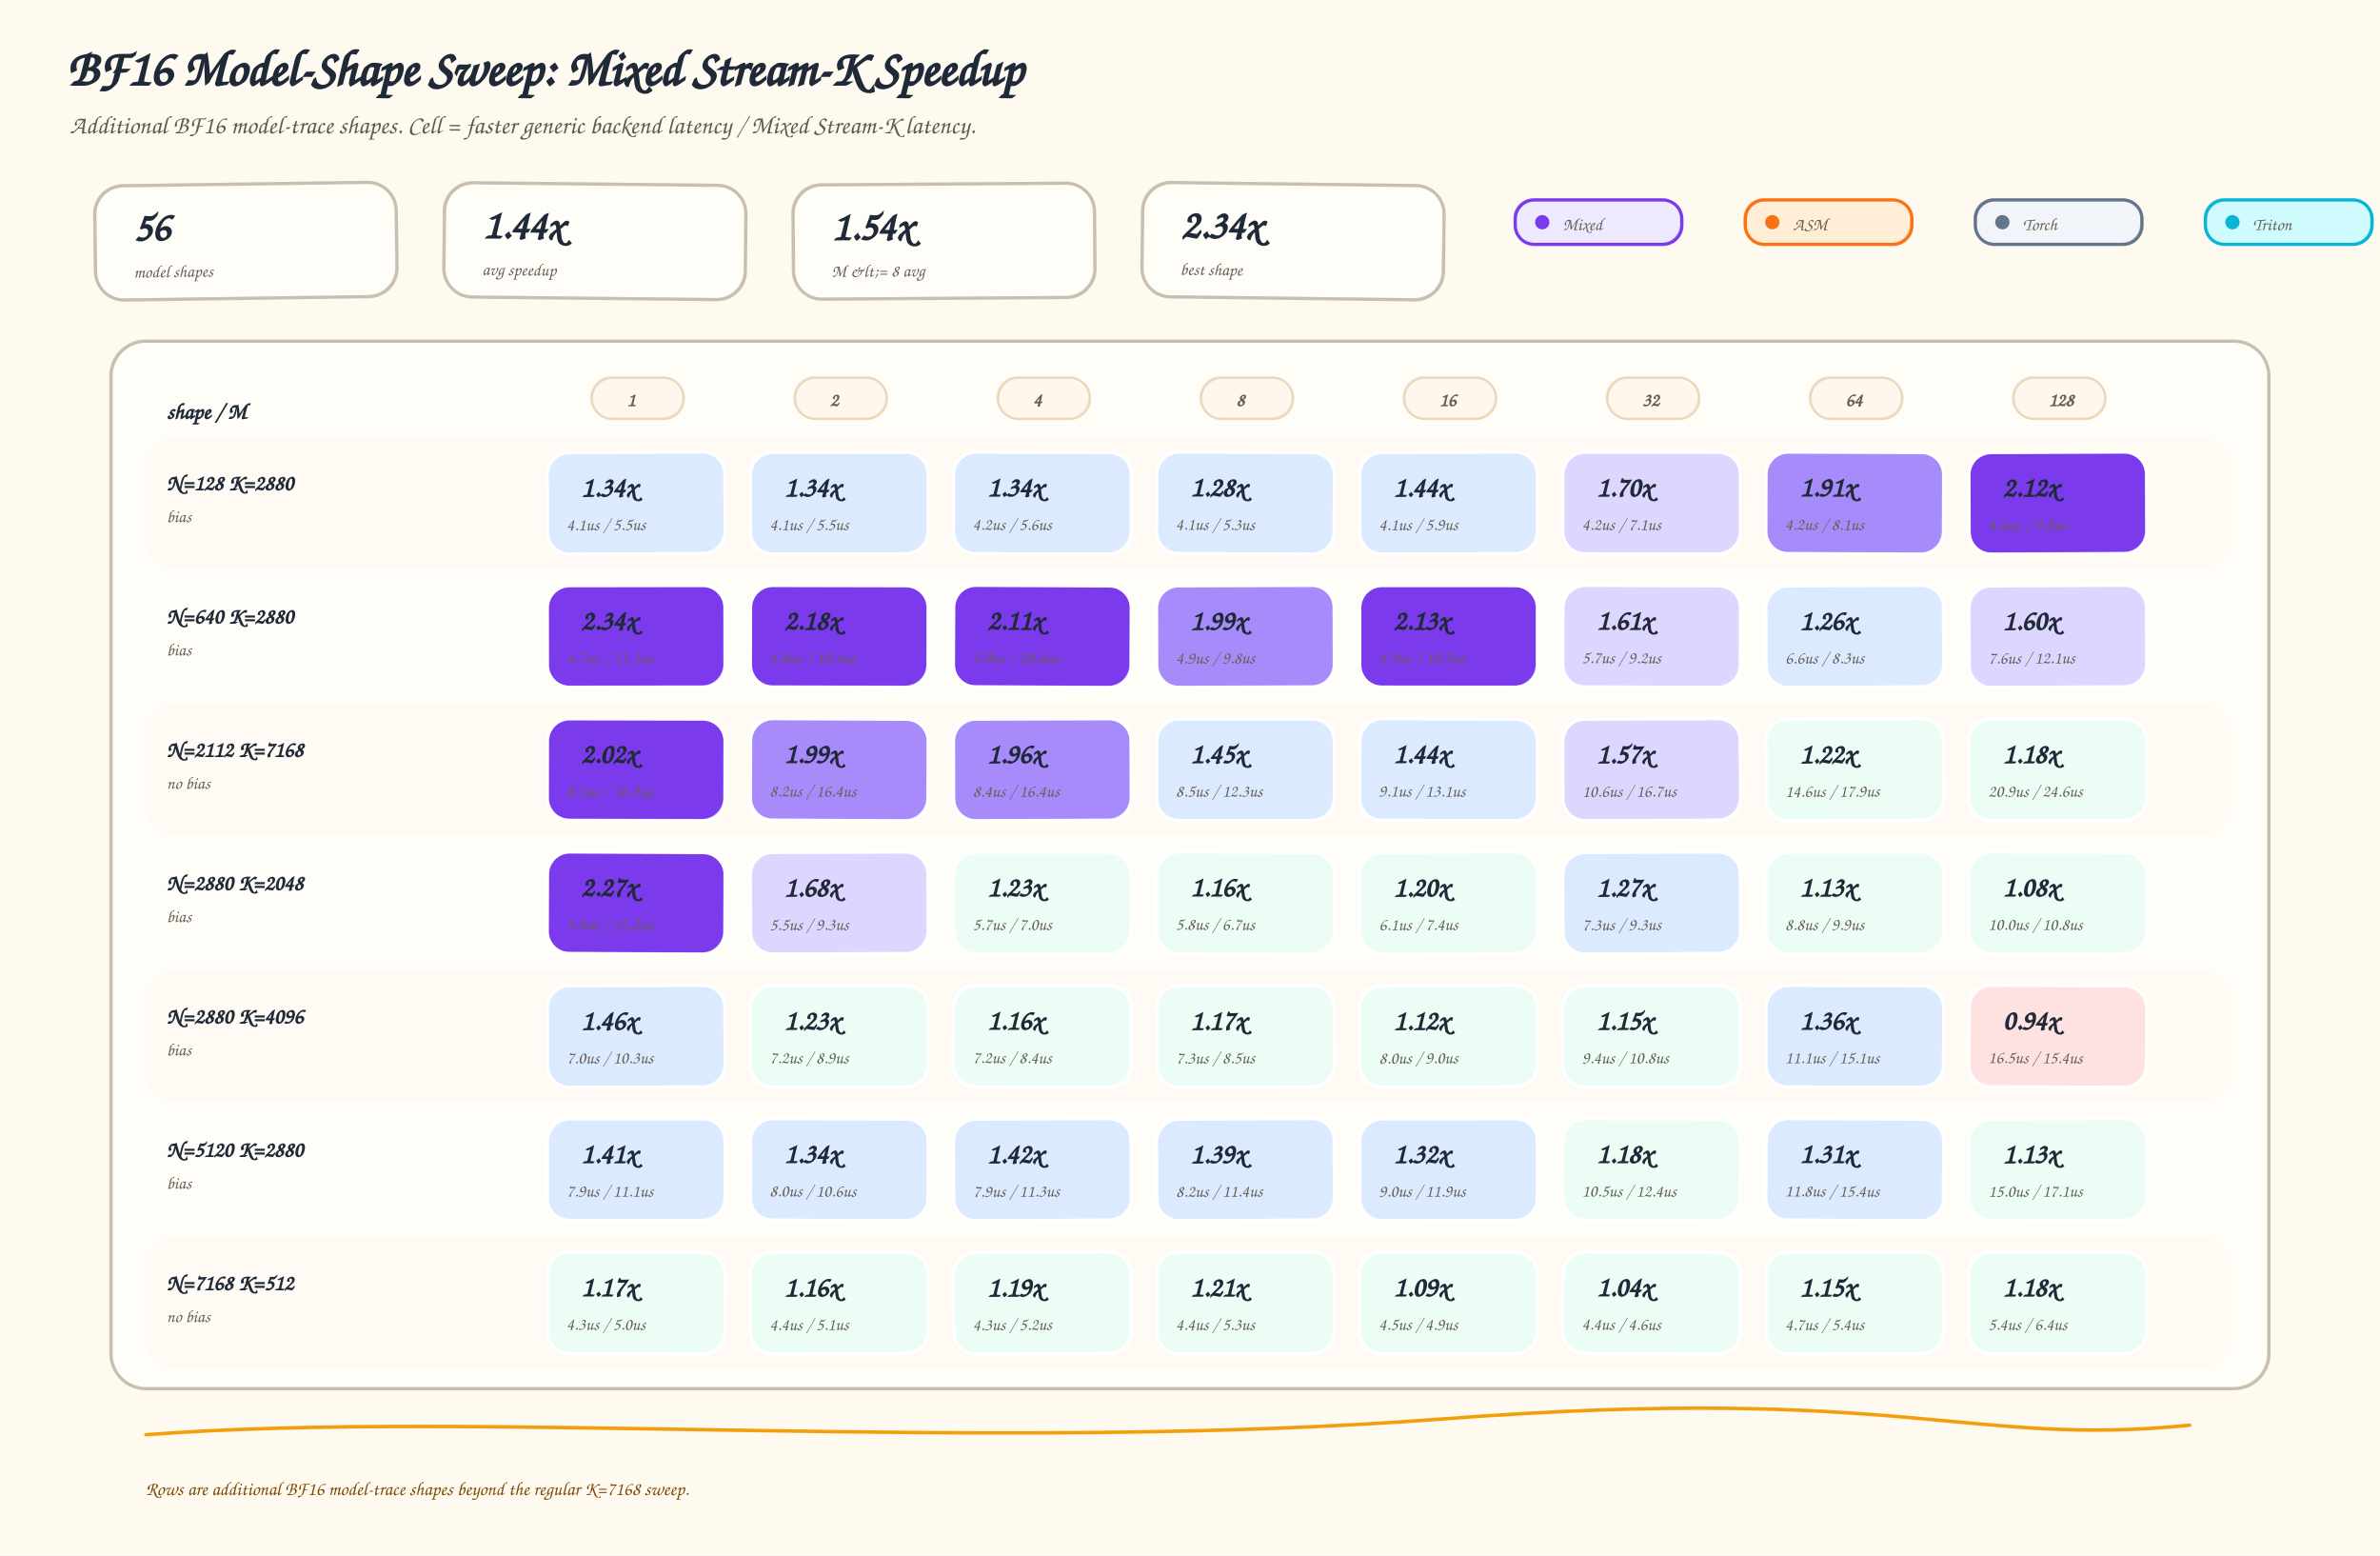
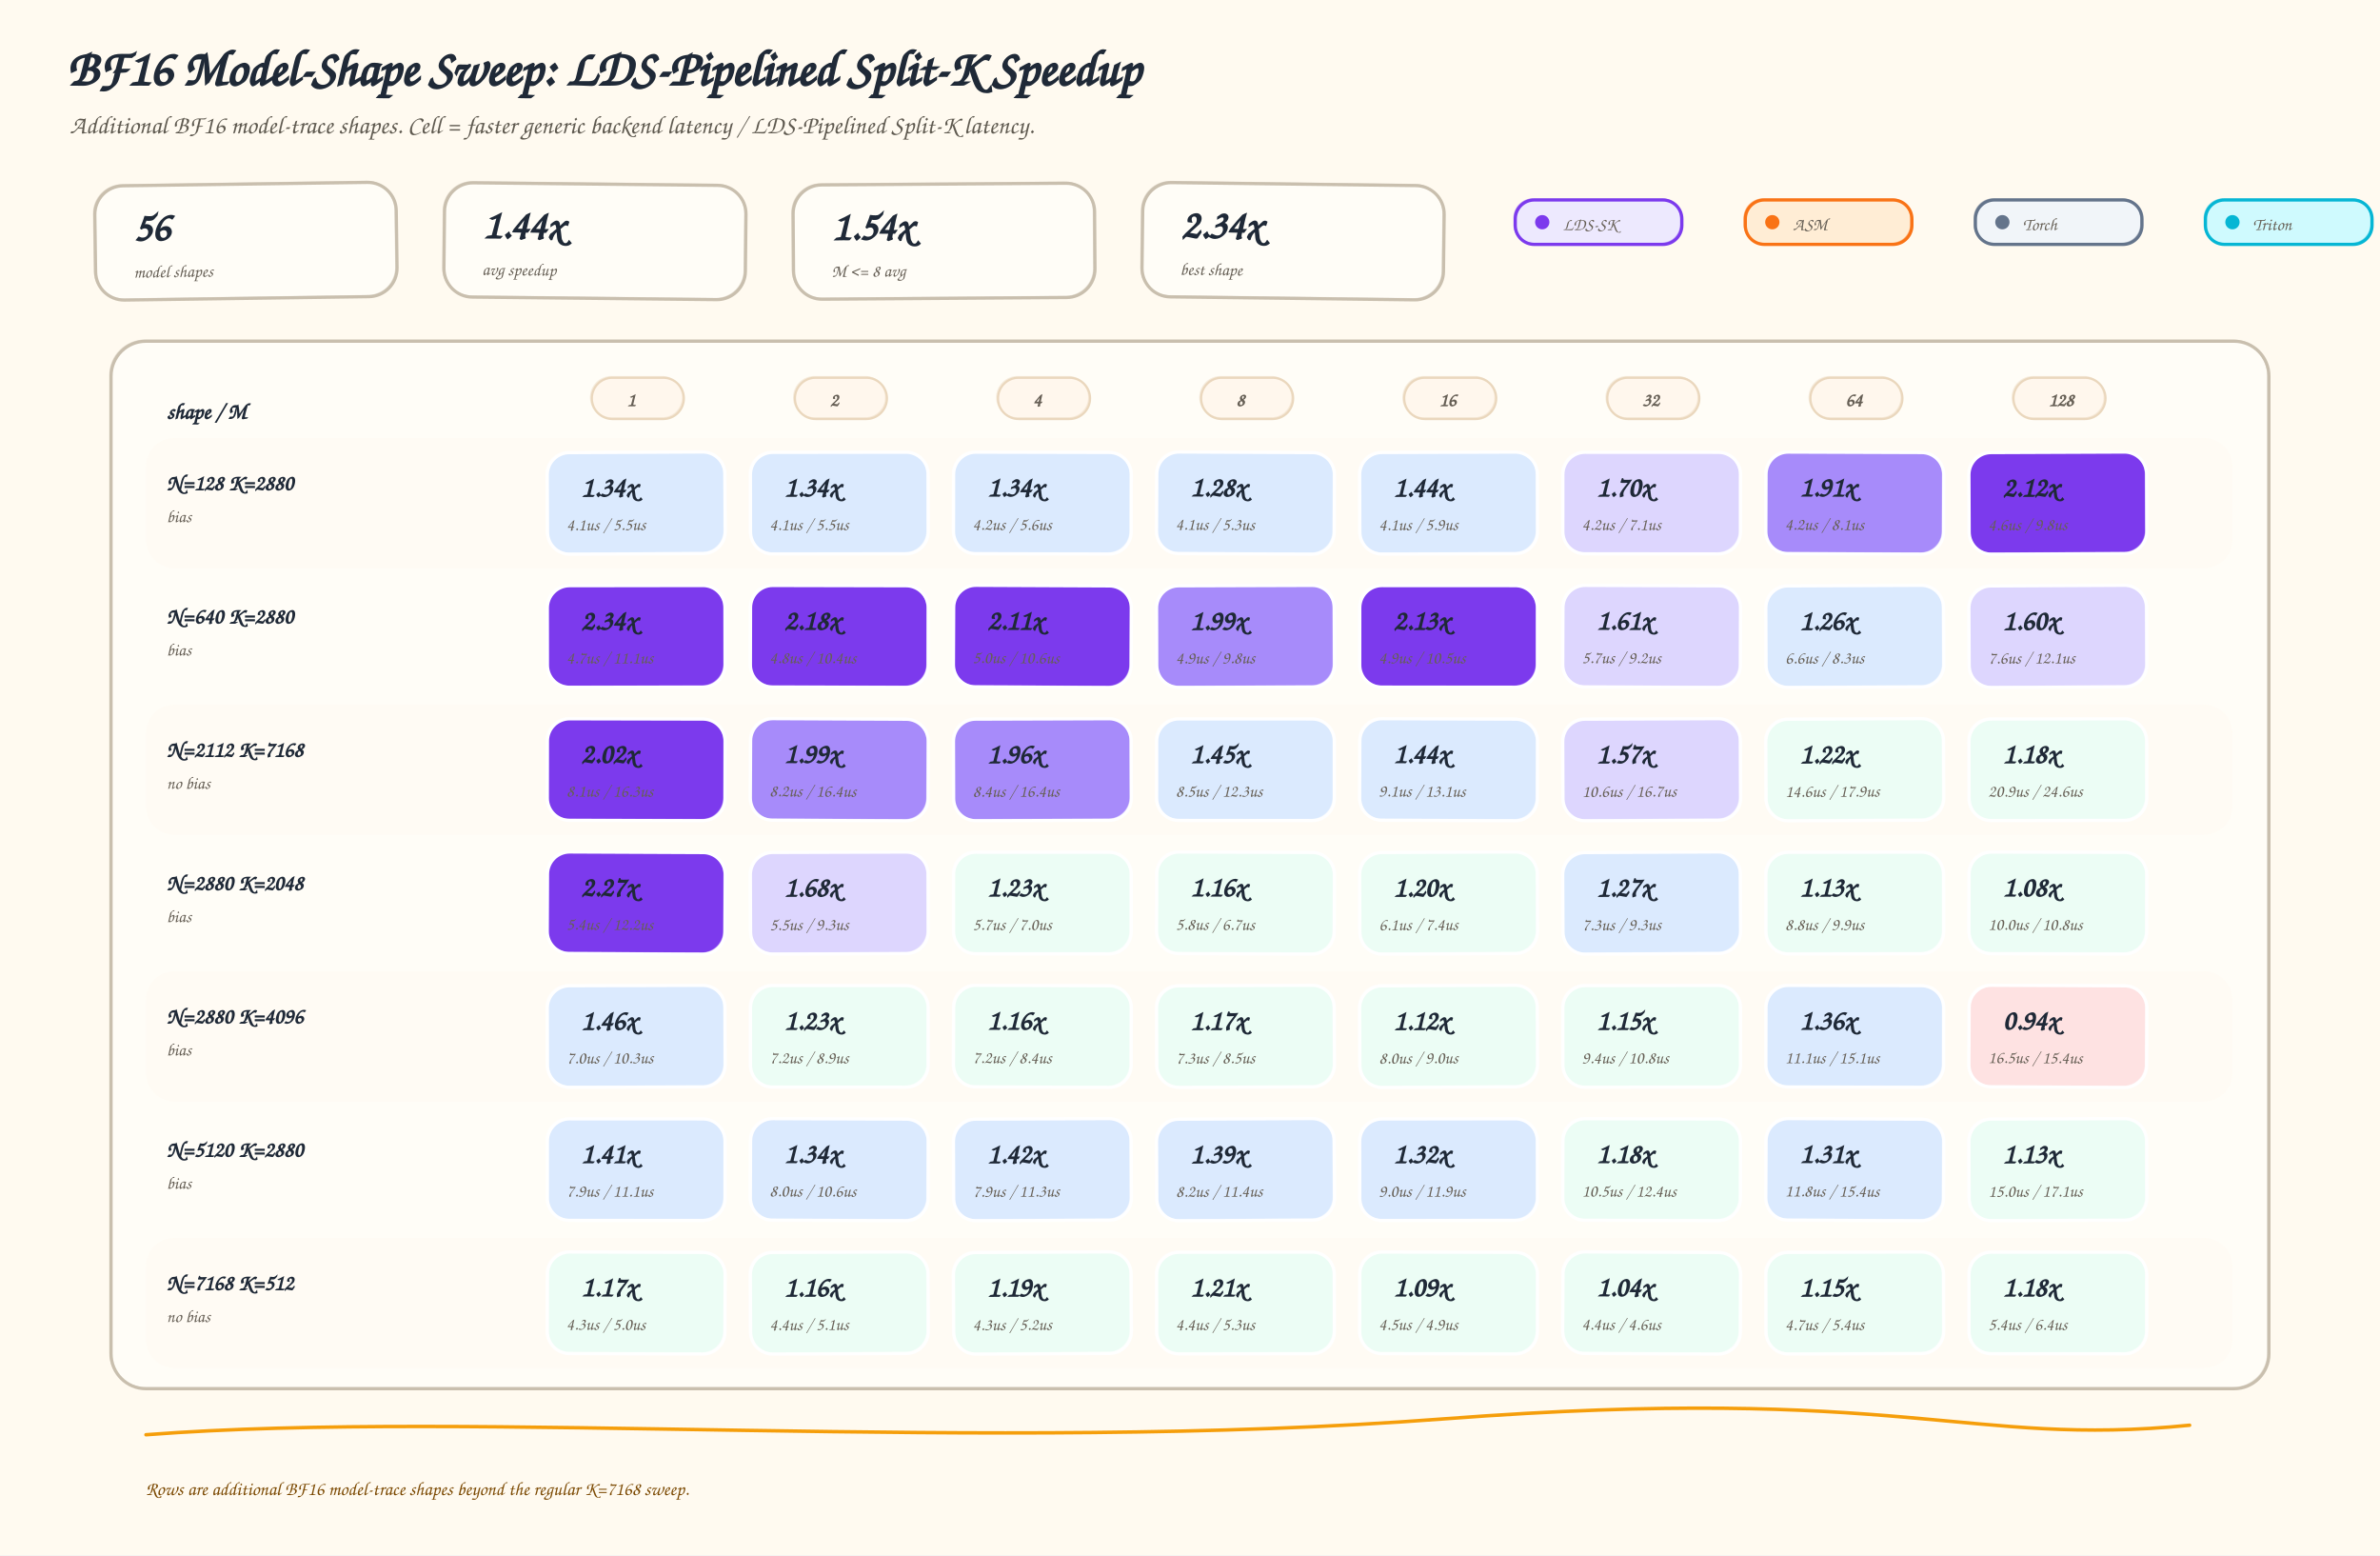
<svg xmlns="http://www.w3.org/2000/svg" width="1500" height="980" viewBox="0 0 1500 980" role="img" aria-labelledby="title desc">
  <defs>
    <marker id="arrow" markerWidth="10" markerHeight="10" refX="8" refY="4" orient="auto" markerUnits="strokeWidth">
      <path d="M0,0 C3,1 6,3 9,4 C6,5 3,7 0,8 Z" fill="#3f3f46" />
    </marker>
    <style>
    .bg{fill:#fffaf0}.paper{fill:#fffdf7;stroke:#c9bfae;stroke-width:2;rx:20}.stripe{fill:#fff7ed;opacity:.32}.plot{fill:#fffdf7;stroke:#c9bfae;stroke-width:2;rx:18}
    .title{font:800 32px "Comic Sans MS","Comic Neue","Chalkboard SE",cursive;fill:#1f2937}.subtitle{font:500 16px "Comic Sans MS","Comic Neue","Chalkboard SE",cursive;fill:#5f5a50}.section{font:800 18px "Comic Sans MS","Comic Neue","Chalkboard SE",cursive;fill:#1f2937}
    .label{font:700 14px "Comic Sans MS","Comic Neue","Chalkboard SE",cursive;fill:#1f2937}.small{font:500 13px "Comic Sans MS","Comic Neue","Chalkboard SE",cursive;fill:#5f5a50}.tiny{font:600 11px "Comic Sans MS","Comic Neue","Chalkboard SE",cursive;fill:#665f55}.axis{font:700 12px "Comic Sans MS","Comic Neue","Chalkboard SE",cursive;fill:#665f55}
    .num{font:800 18px "Comic Sans MS","Comic Neue","Chalkboard SE",cursive;fill:#1f2937}.stat{font:800 26px "Comic Sans MS","Comic Neue","Chalkboard SE",cursive;fill:#1f2937}.note{font:600 12px "Comic Sans MS","Comic Neue","Chalkboard SE",cursive;fill:#7c4a03}
    .grid{stroke:#e8dccd;stroke-width:1.15;stroke-dasharray:5 8}.axisline{stroke:#a89a89;stroke-width:1.8;stroke-linecap:round}
    .line{fill:none;stroke-linecap:round;stroke-linejoin:round}.dot{stroke:#fffdf7;stroke-width:2}.tag{fill:#fffdf7;stroke:#c9bfae;stroke-width:1.3;rx:8}
  </style>
  </defs>
  <rect class="bg" width="1500" height="980" />
-   <text x="42" y="54" class="title">BF16 Model-Shape Sweep: Mixed Stream-K Speedup</text>
-   <text x="44" y="84" class="subtitle">Additional BF16 model-trace shapes. Cell = faster generic backend latency / Mixed Stream-K latency.</text>
+   <text x="42" y="54" class="title">BF16 Model-Shape Sweep: LDS-Pipelined Split-K Speedup</text>
+   <text x="44" y="84" class="subtitle">Additional BF16 model-trace shapes. Cell = faster generic backend latency / LDS-Pipelined Split-K latency.</text>
  <g transform="rotate(-0.8 155 151)">
    <rect class="" x="60" y="116" width="190" height="72" rx="18" fill="#fffdf7" stroke="#c9bfae" stroke-width="2" />
    <rect x="59.3" y="115.4" width="190" height="72" rx="18" fill="none" stroke="#c9bfae" stroke-width="1" opacity="0.45" />
    <text x="84" y="151" class="stat">56</text>
    <text x="84" y="174" class="tiny">model shapes</text>
  </g>
  <g transform="rotate(0.6 375 151)">
    <rect class="" x="280" y="116" width="190" height="72" rx="18" fill="#fffdf7" stroke="#c9bfae" stroke-width="2" />
    <rect x="279.3" y="115.4" width="190" height="72" rx="18" fill="none" stroke="#c9bfae" stroke-width="1" opacity="0.45" />
    <text x="304" y="151" class="stat">1.44x</text>
    <text x="304" y="174" class="tiny">avg speedup</text>
  </g>
  <g transform="rotate(-0.4 595 151)">
    <rect class="" x="500" y="116" width="190" height="72" rx="18" fill="#fffdf7" stroke="#c9bfae" stroke-width="2" />
    <rect x="499.3" y="115.4" width="190" height="72" rx="18" fill="none" stroke="#c9bfae" stroke-width="1" opacity="0.45" />
    <text x="524" y="151" class="stat">1.54x</text>
-     <text x="524" y="174" class="tiny">M &amp;lt;= 8 avg</text>
+     <text x="524" y="174" class="tiny">M &lt;= 8 avg</text>
  </g>
  <g transform="rotate(0.7 815 151)">
    <rect class="" x="720" y="116" width="190" height="72" rx="18" fill="#fffdf7" stroke="#c9bfae" stroke-width="2" />
    <rect x="719.3" y="115.4" width="190" height="72" rx="18" fill="none" stroke="#c9bfae" stroke-width="1" opacity="0.45" />
    <text x="744" y="151" class="stat">2.34x</text>
    <text x="744" y="174" class="tiny">best shape</text>
  </g>
  <rect class="" x="955" y="126" width="105" height="28" rx="12" fill="#ede9fe" stroke="#7c3aed" stroke-width="2" />
  <rect x="954.3" y="125.4" width="105" height="28" rx="12" fill="none" stroke="#7c3aed" stroke-width="1" opacity="0.45" />
  <circle cx="972" cy="140" r="4.5" fill="#7c3aed" />
-   <text x="985" y="145" class="tiny">Mixed</text>
+   <text x="985" y="145" class="tiny">LDS-SK</text>
  <rect class="" x="1100" y="126" width="105" height="28" rx="12" fill="#ffedd5" stroke="#f97316" stroke-width="2" />
  <rect x="1099.3" y="125.4" width="105" height="28" rx="12" fill="none" stroke="#f97316" stroke-width="1" opacity="0.45" />
  <circle cx="1117" cy="140" r="4.5" fill="#f97316" />
  <text x="1130" y="145" class="tiny">ASM</text>
  <rect class="" x="1245" y="126" width="105" height="28" rx="12" fill="#f1f5f9" stroke="#64748b" stroke-width="2" />
  <rect x="1244.3" y="125.4" width="105" height="28" rx="12" fill="none" stroke="#64748b" stroke-width="1" opacity="0.45" />
  <circle cx="1262" cy="140" r="4.5" fill="#64748b" />
  <text x="1275" y="145" class="tiny">Torch</text>
  <rect class="" x="1390" y="126" width="105" height="28" rx="12" fill="#cffafe" stroke="#06b6d4" stroke-width="2" />
  <rect x="1389.3" y="125.4" width="105" height="28" rx="12" fill="none" stroke="#06b6d4" stroke-width="1" opacity="0.45" />
  <circle cx="1407" cy="140" r="4.5" fill="#06b6d4" />
  <text x="1420" y="145" class="tiny">Triton</text>
  <rect class="" x="70" y="215" width="1360" height="660" rx="22" fill="#fffdf7" stroke="#c9bfae" stroke-width="2" />
  <rect x="69.3" y="214.4" width="1360" height="660" rx="22" fill="none" stroke="#c9bfae" stroke-width="1" opacity="0.45" />
  <text x="105" y="264" class="label">shape / M</text>
  <rect class="" x="373" y="238" width="58" height="26" rx="13" fill="#fff7ed" stroke="#ead7bd" stroke-width="1.4" />
  <rect x="372.3" y="237.4" width="58" height="26" rx="13" fill="none" stroke="#ead7bd" stroke-width="1" opacity="0.45" />
  <text x="395" y="256" class="axis">1</text>
  <rect class="" x="501" y="238" width="58" height="26" rx="13" fill="#fff7ed" stroke="#ead7bd" stroke-width="1.4" />
  <rect x="500.3" y="237.4" width="58" height="26" rx="13" fill="none" stroke="#ead7bd" stroke-width="1" opacity="0.45" />
  <text x="523" y="256" class="axis">2</text>
  <rect class="" x="629" y="238" width="58" height="26" rx="13" fill="#fff7ed" stroke="#ead7bd" stroke-width="1.4" />
  <rect x="628.3" y="237.4" width="58" height="26" rx="13" fill="none" stroke="#ead7bd" stroke-width="1" opacity="0.45" />
  <text x="651" y="256" class="axis">4</text>
  <rect class="" x="757" y="238" width="58" height="26" rx="13" fill="#fff7ed" stroke="#ead7bd" stroke-width="1.4" />
  <rect x="756.3" y="237.4" width="58" height="26" rx="13" fill="none" stroke="#ead7bd" stroke-width="1" opacity="0.45" />
  <text x="779" y="256" class="axis">8</text>
  <rect class="" x="885" y="238" width="58" height="26" rx="13" fill="#fff7ed" stroke="#ead7bd" stroke-width="1.4" />
  <rect x="884.3" y="237.4" width="58" height="26" rx="13" fill="none" stroke="#ead7bd" stroke-width="1" opacity="0.45" />
  <text x="907" y="256" class="axis">16</text>
  <rect class="" x="1013" y="238" width="58" height="26" rx="13" fill="#fff7ed" stroke="#ead7bd" stroke-width="1.4" />
  <rect x="1012.3" y="237.4" width="58" height="26" rx="13" fill="none" stroke="#ead7bd" stroke-width="1" opacity="0.45" />
  <text x="1035" y="256" class="axis">32</text>
  <rect class="" x="1141" y="238" width="58" height="26" rx="13" fill="#fff7ed" stroke="#ead7bd" stroke-width="1.4" />
  <rect x="1140.3" y="237.4" width="58" height="26" rx="13" fill="none" stroke="#ead7bd" stroke-width="1" opacity="0.45" />
  <text x="1163" y="256" class="axis">64</text>
  <rect class="" x="1269" y="238" width="58" height="26" rx="13" fill="#fff7ed" stroke="#ead7bd" stroke-width="1.4" />
  <rect x="1268.3" y="237.4" width="58" height="26" rx="13" fill="none" stroke="#ead7bd" stroke-width="1" opacity="0.45" />
  <text x="1291" y="256" class="axis">128</text>
  <rect class="stripe" x="92" y="276" width="1315" height="82" rx="18" />
  <text x="105" y="309" class="label">N=128  K=2880</text>
  <text x="105" y="329" class="tiny">bias</text>
  <g transform="rotate(-0.28 401 317)">
    <rect class="" x="345" y="285" width="112" height="64" rx="14" fill="#dbeafe" stroke="#ffffff" stroke-width="2" />
    <rect x="344.3" y="284.4" width="112" height="64" rx="14" fill="none" stroke="#ffffff" stroke-width="1" opacity="0.45" />
    <text x="366" y="313" class="num" fill="#1f2937">1.34x</text>
    <text x="357" y="334" class="tiny" fill="#1f2937">4.1us / 5.5us</text>
  </g>
  <g transform="rotate(-0.08 529 317)">
    <rect class="" x="473" y="285" width="112" height="64" rx="14" fill="#dbeafe" stroke="#ffffff" stroke-width="2" />
    <rect x="472.3" y="284.4" width="112" height="64" rx="14" fill="none" stroke="#ffffff" stroke-width="1" opacity="0.45" />
    <text x="494" y="313" class="num" fill="#1f2937">1.34x</text>
    <text x="485" y="334" class="tiny" fill="#1f2937">4.1us / 5.5us</text>
  </g>
  <g transform="rotate(0.12 657 317)">
    <rect class="" x="601" y="285" width="112" height="64" rx="14" fill="#dbeafe" stroke="#ffffff" stroke-width="2" />
    <rect x="600.3" y="284.4" width="112" height="64" rx="14" fill="none" stroke="#ffffff" stroke-width="1" opacity="0.45" />
    <text x="622" y="313" class="num" fill="#1f2937">1.34x</text>
    <text x="613" y="334" class="tiny" fill="#1f2937">4.2us / 5.6us</text>
  </g>
  <g transform="rotate(0.26 785 317)">
    <rect class="" x="729" y="285" width="112" height="64" rx="14" fill="#dbeafe" stroke="#ffffff" stroke-width="2" />
    <rect x="728.3" y="284.4" width="112" height="64" rx="14" fill="none" stroke="#ffffff" stroke-width="1" opacity="0.45" />
    <text x="750" y="313" class="num" fill="#1f2937">1.28x</text>
    <text x="741" y="334" class="tiny" fill="#1f2937">4.1us / 5.3us</text>
  </g>
  <g transform="rotate(-0.18 913 317)">
    <rect class="" x="857" y="285" width="112" height="64" rx="14" fill="#dbeafe" stroke="#ffffff" stroke-width="2" />
    <rect x="856.3" y="284.4" width="112" height="64" rx="14" fill="none" stroke="#ffffff" stroke-width="1" opacity="0.45" />
    <text x="878" y="313" class="num" fill="#1f2937">1.44x</text>
    <text x="869" y="334" class="tiny" fill="#1f2937">4.1us / 5.9us</text>
  </g>
  <g transform="rotate(0.03 1041 317)">
    <rect class="" x="985" y="285" width="112" height="64" rx="14" fill="#ddd6fe" stroke="#ffffff" stroke-width="2" />
    <rect x="984.3" y="284.4" width="112" height="64" rx="14" fill="none" stroke="#ffffff" stroke-width="1" opacity="0.45" />
    <text x="1006" y="313" class="num" fill="#1f2937">1.70x</text>
    <text x="997" y="334" class="tiny" fill="#1f2937">4.2us / 7.1us</text>
  </g>
  <g transform="rotate(0.20 1169 317)">
    <rect class="" x="1113" y="285" width="112" height="64" rx="14" fill="#a78bfa" stroke="#ffffff" stroke-width="2" />
    <rect x="1112.3" y="284.4" width="112" height="64" rx="14" fill="none" stroke="#ffffff" stroke-width="1" opacity="0.45" />
    <text x="1134" y="313" class="num" fill="#fffdf7">1.91x</text>
    <text x="1125" y="334" class="tiny" fill="#fffdf7">4.2us / 8.1us</text>
  </g>
  <g transform="rotate(-0.24 1297 317)">
    <rect class="" x="1241" y="285" width="112" height="64" rx="14" fill="#7c3aed" stroke="#ffffff" stroke-width="2" />
    <rect x="1240.3" y="284.4" width="112" height="64" rx="14" fill="none" stroke="#ffffff" stroke-width="1" opacity="0.45" />
    <text x="1262" y="313" class="num" fill="#fffdf7">2.12x</text>
    <text x="1253" y="334" class="tiny" fill="#fffdf7">4.6us / 9.8us</text>
  </g>
  <text x="105" y="393" class="label">N=640  K=2880</text>
  <text x="105" y="413" class="tiny">bias</text>
  <g transform="rotate(-0.08 401 401)">
    <rect class="" x="345" y="369" width="112" height="64" rx="14" fill="#7c3aed" stroke="#ffffff" stroke-width="2" />
    <rect x="344.3" y="368.4" width="112" height="64" rx="14" fill="none" stroke="#ffffff" stroke-width="1" opacity="0.45" />
    <text x="366" y="397" class="num" fill="#fffdf7">2.34x</text>
    <text x="357" y="418" class="tiny" fill="#fffdf7">4.7us / 11.1us</text>
  </g>
  <g transform="rotate(0.12 529 401)">
    <rect class="" x="473" y="369" width="112" height="64" rx="14" fill="#7c3aed" stroke="#ffffff" stroke-width="2" />
    <rect x="472.3" y="368.4" width="112" height="64" rx="14" fill="none" stroke="#ffffff" stroke-width="1" opacity="0.45" />
    <text x="494" y="397" class="num" fill="#fffdf7">2.18x</text>
    <text x="485" y="418" class="tiny" fill="#fffdf7">4.8us / 10.4us</text>
  </g>
  <g transform="rotate(0.26 657 401)">
    <rect class="" x="601" y="369" width="112" height="64" rx="14" fill="#7c3aed" stroke="#ffffff" stroke-width="2" />
    <rect x="600.3" y="368.4" width="112" height="64" rx="14" fill="none" stroke="#ffffff" stroke-width="1" opacity="0.45" />
    <text x="622" y="397" class="num" fill="#fffdf7">2.11x</text>
    <text x="613" y="418" class="tiny" fill="#fffdf7">5.0us / 10.6us</text>
  </g>
  <g transform="rotate(-0.18 785 401)">
    <rect class="" x="729" y="369" width="112" height="64" rx="14" fill="#a78bfa" stroke="#ffffff" stroke-width="2" />
    <rect x="728.3" y="368.4" width="112" height="64" rx="14" fill="none" stroke="#ffffff" stroke-width="1" opacity="0.45" />
    <text x="750" y="397" class="num" fill="#fffdf7">1.99x</text>
    <text x="741" y="418" class="tiny" fill="#fffdf7">4.9us / 9.8us</text>
  </g>
  <g transform="rotate(0.03 913 401)">
    <rect class="" x="857" y="369" width="112" height="64" rx="14" fill="#7c3aed" stroke="#ffffff" stroke-width="2" />
    <rect x="856.3" y="368.4" width="112" height="64" rx="14" fill="none" stroke="#ffffff" stroke-width="1" opacity="0.45" />
    <text x="878" y="397" class="num" fill="#fffdf7">2.13x</text>
    <text x="869" y="418" class="tiny" fill="#fffdf7">4.9us / 10.5us</text>
  </g>
  <g transform="rotate(0.20 1041 401)">
    <rect class="" x="985" y="369" width="112" height="64" rx="14" fill="#ddd6fe" stroke="#ffffff" stroke-width="2" />
    <rect x="984.3" y="368.4" width="112" height="64" rx="14" fill="none" stroke="#ffffff" stroke-width="1" opacity="0.45" />
    <text x="1006" y="397" class="num" fill="#1f2937">1.61x</text>
    <text x="997" y="418" class="tiny" fill="#1f2937">5.7us / 9.2us</text>
  </g>
  <g transform="rotate(-0.24 1169 401)">
    <rect class="" x="1113" y="369" width="112" height="64" rx="14" fill="#dbeafe" stroke="#ffffff" stroke-width="2" />
    <rect x="1112.3" y="368.4" width="112" height="64" rx="14" fill="none" stroke="#ffffff" stroke-width="1" opacity="0.45" />
    <text x="1134" y="397" class="num" fill="#1f2937">1.26x</text>
    <text x="1125" y="418" class="tiny" fill="#1f2937">6.6us / 8.3us</text>
  </g>
  <g transform="rotate(-0.28 1297 401)">
    <rect class="" x="1241" y="369" width="112" height="64" rx="14" fill="#ddd6fe" stroke="#ffffff" stroke-width="2" />
    <rect x="1240.3" y="368.4" width="112" height="64" rx="14" fill="none" stroke="#ffffff" stroke-width="1" opacity="0.45" />
    <text x="1262" y="397" class="num" fill="#1f2937">1.60x</text>
    <text x="1253" y="418" class="tiny" fill="#1f2937">7.6us / 12.1us</text>
  </g>
  <rect class="stripe" x="92" y="444" width="1315" height="82" rx="18" />
  <text x="105" y="477" class="label">N=2112  K=7168</text>
  <text x="105" y="497" class="tiny">no bias</text>
  <g transform="rotate(0.12 401 485)">
    <rect class="" x="345" y="453" width="112" height="64" rx="14" fill="#7c3aed" stroke="#ffffff" stroke-width="2" />
    <rect x="344.3" y="452.4" width="112" height="64" rx="14" fill="none" stroke="#ffffff" stroke-width="1" opacity="0.45" />
    <text x="366" y="481" class="num" fill="#fffdf7">2.02x</text>
    <text x="357" y="502" class="tiny" fill="#fffdf7">8.1us / 16.3us</text>
  </g>
  <g transform="rotate(0.26 529 485)">
    <rect class="" x="473" y="453" width="112" height="64" rx="14" fill="#a78bfa" stroke="#ffffff" stroke-width="2" />
    <rect x="472.3" y="452.4" width="112" height="64" rx="14" fill="none" stroke="#ffffff" stroke-width="1" opacity="0.45" />
    <text x="494" y="481" class="num" fill="#fffdf7">1.99x</text>
    <text x="485" y="502" class="tiny" fill="#fffdf7">8.2us / 16.4us</text>
  </g>
  <g transform="rotate(-0.18 657 485)">
    <rect class="" x="601" y="453" width="112" height="64" rx="14" fill="#a78bfa" stroke="#ffffff" stroke-width="2" />
    <rect x="600.3" y="452.4" width="112" height="64" rx="14" fill="none" stroke="#ffffff" stroke-width="1" opacity="0.45" />
    <text x="622" y="481" class="num" fill="#fffdf7">1.96x</text>
    <text x="613" y="502" class="tiny" fill="#fffdf7">8.4us / 16.4us</text>
  </g>
  <g transform="rotate(0.03 785 485)">
    <rect class="" x="729" y="453" width="112" height="64" rx="14" fill="#dbeafe" stroke="#ffffff" stroke-width="2" />
    <rect x="728.3" y="452.4" width="112" height="64" rx="14" fill="none" stroke="#ffffff" stroke-width="1" opacity="0.45" />
    <text x="750" y="481" class="num" fill="#1f2937">1.45x</text>
    <text x="741" y="502" class="tiny" fill="#1f2937">8.5us / 12.3us</text>
  </g>
  <g transform="rotate(0.20 913 485)">
    <rect class="" x="857" y="453" width="112" height="64" rx="14" fill="#dbeafe" stroke="#ffffff" stroke-width="2" />
    <rect x="856.3" y="452.4" width="112" height="64" rx="14" fill="none" stroke="#ffffff" stroke-width="1" opacity="0.45" />
    <text x="878" y="481" class="num" fill="#1f2937">1.44x</text>
    <text x="869" y="502" class="tiny" fill="#1f2937">9.1us / 13.1us</text>
  </g>
  <g transform="rotate(-0.24 1041 485)">
    <rect class="" x="985" y="453" width="112" height="64" rx="14" fill="#ddd6fe" stroke="#ffffff" stroke-width="2" />
    <rect x="984.3" y="452.4" width="112" height="64" rx="14" fill="none" stroke="#ffffff" stroke-width="1" opacity="0.45" />
    <text x="1006" y="481" class="num" fill="#1f2937">1.57x</text>
    <text x="997" y="502" class="tiny" fill="#1f2937">10.6us / 16.7us</text>
  </g>
  <g transform="rotate(-0.28 1169 485)">
    <rect class="" x="1113" y="453" width="112" height="64" rx="14" fill="#ecfdf5" stroke="#ffffff" stroke-width="2" />
    <rect x="1112.3" y="452.4" width="112" height="64" rx="14" fill="none" stroke="#ffffff" stroke-width="1" opacity="0.45" />
    <text x="1134" y="481" class="num" fill="#1f2937">1.22x</text>
    <text x="1125" y="502" class="tiny" fill="#1f2937">14.6us / 17.9us</text>
  </g>
  <g transform="rotate(-0.08 1297 485)">
    <rect class="" x="1241" y="453" width="112" height="64" rx="14" fill="#ecfdf5" stroke="#ffffff" stroke-width="2" />
    <rect x="1240.3" y="452.4" width="112" height="64" rx="14" fill="none" stroke="#ffffff" stroke-width="1" opacity="0.45" />
    <text x="1262" y="481" class="num" fill="#1f2937">1.18x</text>
    <text x="1253" y="502" class="tiny" fill="#1f2937">20.9us / 24.6us</text>
  </g>
  <text x="105" y="561" class="label">N=2880  K=2048</text>
  <text x="105" y="581" class="tiny">bias</text>
  <g transform="rotate(0.26 401 569)">
    <rect class="" x="345" y="537" width="112" height="64" rx="14" fill="#7c3aed" stroke="#ffffff" stroke-width="2" />
    <rect x="344.3" y="536.4" width="112" height="64" rx="14" fill="none" stroke="#ffffff" stroke-width="1" opacity="0.45" />
    <text x="366" y="565" class="num" fill="#fffdf7">2.27x</text>
    <text x="357" y="586" class="tiny" fill="#fffdf7">5.4us / 12.2us</text>
  </g>
  <g transform="rotate(-0.18 529 569)">
    <rect class="" x="473" y="537" width="112" height="64" rx="14" fill="#ddd6fe" stroke="#ffffff" stroke-width="2" />
    <rect x="472.3" y="536.4" width="112" height="64" rx="14" fill="none" stroke="#ffffff" stroke-width="1" opacity="0.45" />
    <text x="494" y="565" class="num" fill="#1f2937">1.68x</text>
    <text x="485" y="586" class="tiny" fill="#1f2937">5.5us / 9.3us</text>
  </g>
  <g transform="rotate(0.03 657 569)">
    <rect class="" x="601" y="537" width="112" height="64" rx="14" fill="#ecfdf5" stroke="#ffffff" stroke-width="2" />
    <rect x="600.3" y="536.4" width="112" height="64" rx="14" fill="none" stroke="#ffffff" stroke-width="1" opacity="0.45" />
    <text x="622" y="565" class="num" fill="#1f2937">1.23x</text>
    <text x="613" y="586" class="tiny" fill="#1f2937">5.7us / 7.0us</text>
  </g>
  <g transform="rotate(0.20 785 569)">
    <rect class="" x="729" y="537" width="112" height="64" rx="14" fill="#ecfdf5" stroke="#ffffff" stroke-width="2" />
    <rect x="728.3" y="536.4" width="112" height="64" rx="14" fill="none" stroke="#ffffff" stroke-width="1" opacity="0.45" />
    <text x="750" y="565" class="num" fill="#1f2937">1.16x</text>
    <text x="741" y="586" class="tiny" fill="#1f2937">5.8us / 6.7us</text>
  </g>
  <g transform="rotate(-0.24 913 569)">
    <rect class="" x="857" y="537" width="112" height="64" rx="14" fill="#ecfdf5" stroke="#ffffff" stroke-width="2" />
    <rect x="856.3" y="536.4" width="112" height="64" rx="14" fill="none" stroke="#ffffff" stroke-width="1" opacity="0.45" />
    <text x="878" y="565" class="num" fill="#1f2937">1.20x</text>
    <text x="869" y="586" class="tiny" fill="#1f2937">6.1us / 7.4us</text>
  </g>
  <g transform="rotate(-0.28 1041 569)">
    <rect class="" x="985" y="537" width="112" height="64" rx="14" fill="#dbeafe" stroke="#ffffff" stroke-width="2" />
    <rect x="984.3" y="536.4" width="112" height="64" rx="14" fill="none" stroke="#ffffff" stroke-width="1" opacity="0.45" />
    <text x="1006" y="565" class="num" fill="#1f2937">1.27x</text>
    <text x="997" y="586" class="tiny" fill="#1f2937">7.3us / 9.3us</text>
  </g>
  <g transform="rotate(-0.08 1169 569)">
    <rect class="" x="1113" y="537" width="112" height="64" rx="14" fill="#ecfdf5" stroke="#ffffff" stroke-width="2" />
    <rect x="1112.3" y="536.4" width="112" height="64" rx="14" fill="none" stroke="#ffffff" stroke-width="1" opacity="0.45" />
    <text x="1134" y="565" class="num" fill="#1f2937">1.13x</text>
    <text x="1125" y="586" class="tiny" fill="#1f2937">8.8us / 9.9us</text>
  </g>
  <g transform="rotate(0.12 1297 569)">
    <rect class="" x="1241" y="537" width="112" height="64" rx="14" fill="#ecfdf5" stroke="#ffffff" stroke-width="2" />
    <rect x="1240.3" y="536.4" width="112" height="64" rx="14" fill="none" stroke="#ffffff" stroke-width="1" opacity="0.45" />
    <text x="1262" y="565" class="num" fill="#1f2937">1.08x</text>
    <text x="1253" y="586" class="tiny" fill="#1f2937">10.0us / 10.8us</text>
  </g>
  <rect class="stripe" x="92" y="612" width="1315" height="82" rx="18" />
  <text x="105" y="645" class="label">N=2880  K=4096</text>
  <text x="105" y="665" class="tiny">bias</text>
  <g transform="rotate(-0.18 401 653)">
    <rect class="" x="345" y="621" width="112" height="64" rx="14" fill="#dbeafe" stroke="#ffffff" stroke-width="2" />
    <rect x="344.3" y="620.4" width="112" height="64" rx="14" fill="none" stroke="#ffffff" stroke-width="1" opacity="0.45" />
    <text x="366" y="649" class="num" fill="#1f2937">1.46x</text>
    <text x="357" y="670" class="tiny" fill="#1f2937">7.0us / 10.3us</text>
  </g>
  <g transform="rotate(0.03 529 653)">
    <rect class="" x="473" y="621" width="112" height="64" rx="14" fill="#ecfdf5" stroke="#ffffff" stroke-width="2" />
    <rect x="472.3" y="620.4" width="112" height="64" rx="14" fill="none" stroke="#ffffff" stroke-width="1" opacity="0.45" />
    <text x="494" y="649" class="num" fill="#1f2937">1.23x</text>
    <text x="485" y="670" class="tiny" fill="#1f2937">7.2us / 8.9us</text>
  </g>
  <g transform="rotate(0.20 657 653)">
    <rect class="" x="601" y="621" width="112" height="64" rx="14" fill="#ecfdf5" stroke="#ffffff" stroke-width="2" />
    <rect x="600.3" y="620.4" width="112" height="64" rx="14" fill="none" stroke="#ffffff" stroke-width="1" opacity="0.45" />
    <text x="622" y="649" class="num" fill="#1f2937">1.16x</text>
    <text x="613" y="670" class="tiny" fill="#1f2937">7.2us / 8.4us</text>
  </g>
  <g transform="rotate(-0.24 785 653)">
    <rect class="" x="729" y="621" width="112" height="64" rx="14" fill="#ecfdf5" stroke="#ffffff" stroke-width="2" />
    <rect x="728.3" y="620.4" width="112" height="64" rx="14" fill="none" stroke="#ffffff" stroke-width="1" opacity="0.45" />
    <text x="750" y="649" class="num" fill="#1f2937">1.17x</text>
    <text x="741" y="670" class="tiny" fill="#1f2937">7.3us / 8.5us</text>
  </g>
  <g transform="rotate(-0.28 913 653)">
    <rect class="" x="857" y="621" width="112" height="64" rx="14" fill="#ecfdf5" stroke="#ffffff" stroke-width="2" />
    <rect x="856.3" y="620.4" width="112" height="64" rx="14" fill="none" stroke="#ffffff" stroke-width="1" opacity="0.45" />
    <text x="878" y="649" class="num" fill="#1f2937">1.12x</text>
    <text x="869" y="670" class="tiny" fill="#1f2937">8.0us / 9.0us</text>
  </g>
  <g transform="rotate(-0.08 1041 653)">
    <rect class="" x="985" y="621" width="112" height="64" rx="14" fill="#ecfdf5" stroke="#ffffff" stroke-width="2" />
    <rect x="984.3" y="620.4" width="112" height="64" rx="14" fill="none" stroke="#ffffff" stroke-width="1" opacity="0.45" />
    <text x="1006" y="649" class="num" fill="#1f2937">1.15x</text>
    <text x="997" y="670" class="tiny" fill="#1f2937">9.4us / 10.8us</text>
  </g>
  <g transform="rotate(0.12 1169 653)">
    <rect class="" x="1113" y="621" width="112" height="64" rx="14" fill="#dbeafe" stroke="#ffffff" stroke-width="2" />
    <rect x="1112.3" y="620.4" width="112" height="64" rx="14" fill="none" stroke="#ffffff" stroke-width="1" opacity="0.45" />
    <text x="1134" y="649" class="num" fill="#1f2937">1.36x</text>
    <text x="1125" y="670" class="tiny" fill="#1f2937">11.1us / 15.1us</text>
  </g>
  <g transform="rotate(0.26 1297 653)">
    <rect class="" x="1241" y="621" width="112" height="64" rx="14" fill="#fee2e2" stroke="#ffffff" stroke-width="2" />
    <rect x="1240.3" y="620.4" width="112" height="64" rx="14" fill="none" stroke="#ffffff" stroke-width="1" opacity="0.45" />
    <text x="1262" y="649" class="num" fill="#1f2937">0.94x</text>
    <text x="1253" y="670" class="tiny" fill="#1f2937">16.5us / 15.4us</text>
  </g>
  <text x="105" y="729" class="label">N=5120  K=2880</text>
  <text x="105" y="749" class="tiny">bias</text>
  <g transform="rotate(0.03 401 737)">
    <rect class="" x="345" y="705" width="112" height="64" rx="14" fill="#dbeafe" stroke="#ffffff" stroke-width="2" />
    <rect x="344.3" y="704.4" width="112" height="64" rx="14" fill="none" stroke="#ffffff" stroke-width="1" opacity="0.45" />
    <text x="366" y="733" class="num" fill="#1f2937">1.41x</text>
    <text x="357" y="754" class="tiny" fill="#1f2937">7.9us / 11.1us</text>
  </g>
  <g transform="rotate(0.20 529 737)">
    <rect class="" x="473" y="705" width="112" height="64" rx="14" fill="#dbeafe" stroke="#ffffff" stroke-width="2" />
    <rect x="472.3" y="704.4" width="112" height="64" rx="14" fill="none" stroke="#ffffff" stroke-width="1" opacity="0.45" />
    <text x="494" y="733" class="num" fill="#1f2937">1.34x</text>
    <text x="485" y="754" class="tiny" fill="#1f2937">8.0us / 10.6us</text>
  </g>
  <g transform="rotate(-0.24 657 737)">
    <rect class="" x="601" y="705" width="112" height="64" rx="14" fill="#dbeafe" stroke="#ffffff" stroke-width="2" />
    <rect x="600.3" y="704.4" width="112" height="64" rx="14" fill="none" stroke="#ffffff" stroke-width="1" opacity="0.45" />
    <text x="622" y="733" class="num" fill="#1f2937">1.42x</text>
    <text x="613" y="754" class="tiny" fill="#1f2937">7.9us / 11.3us</text>
  </g>
  <g transform="rotate(-0.28 785 737)">
    <rect class="" x="729" y="705" width="112" height="64" rx="14" fill="#dbeafe" stroke="#ffffff" stroke-width="2" />
    <rect x="728.3" y="704.4" width="112" height="64" rx="14" fill="none" stroke="#ffffff" stroke-width="1" opacity="0.45" />
    <text x="750" y="733" class="num" fill="#1f2937">1.39x</text>
    <text x="741" y="754" class="tiny" fill="#1f2937">8.2us / 11.4us</text>
  </g>
  <g transform="rotate(-0.08 913 737)">
    <rect class="" x="857" y="705" width="112" height="64" rx="14" fill="#dbeafe" stroke="#ffffff" stroke-width="2" />
    <rect x="856.3" y="704.4" width="112" height="64" rx="14" fill="none" stroke="#ffffff" stroke-width="1" opacity="0.45" />
    <text x="878" y="733" class="num" fill="#1f2937">1.32x</text>
    <text x="869" y="754" class="tiny" fill="#1f2937">9.0us / 11.9us</text>
  </g>
  <g transform="rotate(0.12 1041 737)">
    <rect class="" x="985" y="705" width="112" height="64" rx="14" fill="#ecfdf5" stroke="#ffffff" stroke-width="2" />
    <rect x="984.3" y="704.4" width="112" height="64" rx="14" fill="none" stroke="#ffffff" stroke-width="1" opacity="0.45" />
    <text x="1006" y="733" class="num" fill="#1f2937">1.18x</text>
    <text x="997" y="754" class="tiny" fill="#1f2937">10.5us / 12.4us</text>
  </g>
  <g transform="rotate(0.26 1169 737)">
    <rect class="" x="1113" y="705" width="112" height="64" rx="14" fill="#dbeafe" stroke="#ffffff" stroke-width="2" />
    <rect x="1112.3" y="704.4" width="112" height="64" rx="14" fill="none" stroke="#ffffff" stroke-width="1" opacity="0.45" />
    <text x="1134" y="733" class="num" fill="#1f2937">1.31x</text>
    <text x="1125" y="754" class="tiny" fill="#1f2937">11.8us / 15.4us</text>
  </g>
  <g transform="rotate(-0.18 1297 737)">
    <rect class="" x="1241" y="705" width="112" height="64" rx="14" fill="#ecfdf5" stroke="#ffffff" stroke-width="2" />
    <rect x="1240.3" y="704.4" width="112" height="64" rx="14" fill="none" stroke="#ffffff" stroke-width="1" opacity="0.45" />
    <text x="1262" y="733" class="num" fill="#1f2937">1.13x</text>
    <text x="1253" y="754" class="tiny" fill="#1f2937">15.0us / 17.1us</text>
  </g>
  <rect class="stripe" x="92" y="780" width="1315" height="82" rx="18" />
  <text x="105" y="813" class="label">N=7168  K=512</text>
  <text x="105" y="833" class="tiny">no bias</text>
  <g transform="rotate(0.20 401 821)">
    <rect class="" x="345" y="789" width="112" height="64" rx="14" fill="#ecfdf5" stroke="#ffffff" stroke-width="2" />
    <rect x="344.3" y="788.4" width="112" height="64" rx="14" fill="none" stroke="#ffffff" stroke-width="1" opacity="0.45" />
    <text x="366" y="817" class="num" fill="#1f2937">1.17x</text>
    <text x="357" y="838" class="tiny" fill="#1f2937">4.3us / 5.0us</text>
  </g>
  <g transform="rotate(-0.24 529 821)">
    <rect class="" x="473" y="789" width="112" height="64" rx="14" fill="#ecfdf5" stroke="#ffffff" stroke-width="2" />
    <rect x="472.3" y="788.4" width="112" height="64" rx="14" fill="none" stroke="#ffffff" stroke-width="1" opacity="0.45" />
    <text x="494" y="817" class="num" fill="#1f2937">1.16x</text>
    <text x="485" y="838" class="tiny" fill="#1f2937">4.4us / 5.1us</text>
  </g>
  <g transform="rotate(-0.28 657 821)">
    <rect class="" x="601" y="789" width="112" height="64" rx="14" fill="#ecfdf5" stroke="#ffffff" stroke-width="2" />
    <rect x="600.3" y="788.4" width="112" height="64" rx="14" fill="none" stroke="#ffffff" stroke-width="1" opacity="0.45" />
    <text x="622" y="817" class="num" fill="#1f2937">1.19x</text>
    <text x="613" y="838" class="tiny" fill="#1f2937">4.3us / 5.2us</text>
  </g>
  <g transform="rotate(-0.08 785 821)">
    <rect class="" x="729" y="789" width="112" height="64" rx="14" fill="#ecfdf5" stroke="#ffffff" stroke-width="2" />
    <rect x="728.3" y="788.4" width="112" height="64" rx="14" fill="none" stroke="#ffffff" stroke-width="1" opacity="0.45" />
    <text x="750" y="817" class="num" fill="#1f2937">1.21x</text>
    <text x="741" y="838" class="tiny" fill="#1f2937">4.4us / 5.3us</text>
  </g>
  <g transform="rotate(0.12 913 821)">
    <rect class="" x="857" y="789" width="112" height="64" rx="14" fill="#ecfdf5" stroke="#ffffff" stroke-width="2" />
    <rect x="856.3" y="788.4" width="112" height="64" rx="14" fill="none" stroke="#ffffff" stroke-width="1" opacity="0.45" />
    <text x="878" y="817" class="num" fill="#1f2937">1.09x</text>
    <text x="869" y="838" class="tiny" fill="#1f2937">4.5us / 4.9us</text>
  </g>
  <g transform="rotate(0.26 1041 821)">
    <rect class="" x="985" y="789" width="112" height="64" rx="14" fill="#ecfdf5" stroke="#ffffff" stroke-width="2" />
    <rect x="984.3" y="788.4" width="112" height="64" rx="14" fill="none" stroke="#ffffff" stroke-width="1" opacity="0.45" />
    <text x="1006" y="817" class="num" fill="#1f2937">1.04x</text>
    <text x="997" y="838" class="tiny" fill="#1f2937">4.4us / 4.6us</text>
  </g>
  <g transform="rotate(-0.18 1169 821)">
    <rect class="" x="1113" y="789" width="112" height="64" rx="14" fill="#ecfdf5" stroke="#ffffff" stroke-width="2" />
    <rect x="1112.3" y="788.4" width="112" height="64" rx="14" fill="none" stroke="#ffffff" stroke-width="1" opacity="0.45" />
    <text x="1134" y="817" class="num" fill="#1f2937">1.15x</text>
    <text x="1125" y="838" class="tiny" fill="#1f2937">4.7us / 5.4us</text>
  </g>
  <g transform="rotate(0.03 1297 821)">
    <rect class="" x="1241" y="789" width="112" height="64" rx="14" fill="#ecfdf5" stroke="#ffffff" stroke-width="2" />
    <rect x="1240.3" y="788.4" width="112" height="64" rx="14" fill="none" stroke="#ffffff" stroke-width="1" opacity="0.45" />
    <text x="1262" y="817" class="num" fill="#1f2937">1.18x</text>
    <text x="1253" y="838" class="tiny" fill="#1f2937">5.4us / 6.4us</text>
  </g>
  <path class="line" d="M 92 904 C 300 888, 620 916, 910 894 S 1240 912, 1380 898" stroke="#f59e0b" stroke-width="2.2" />
  <text x="92" y="942" class="note">Rows are additional BF16 model-trace shapes beyond the regular K=7168 sweep.</text>
</svg>
